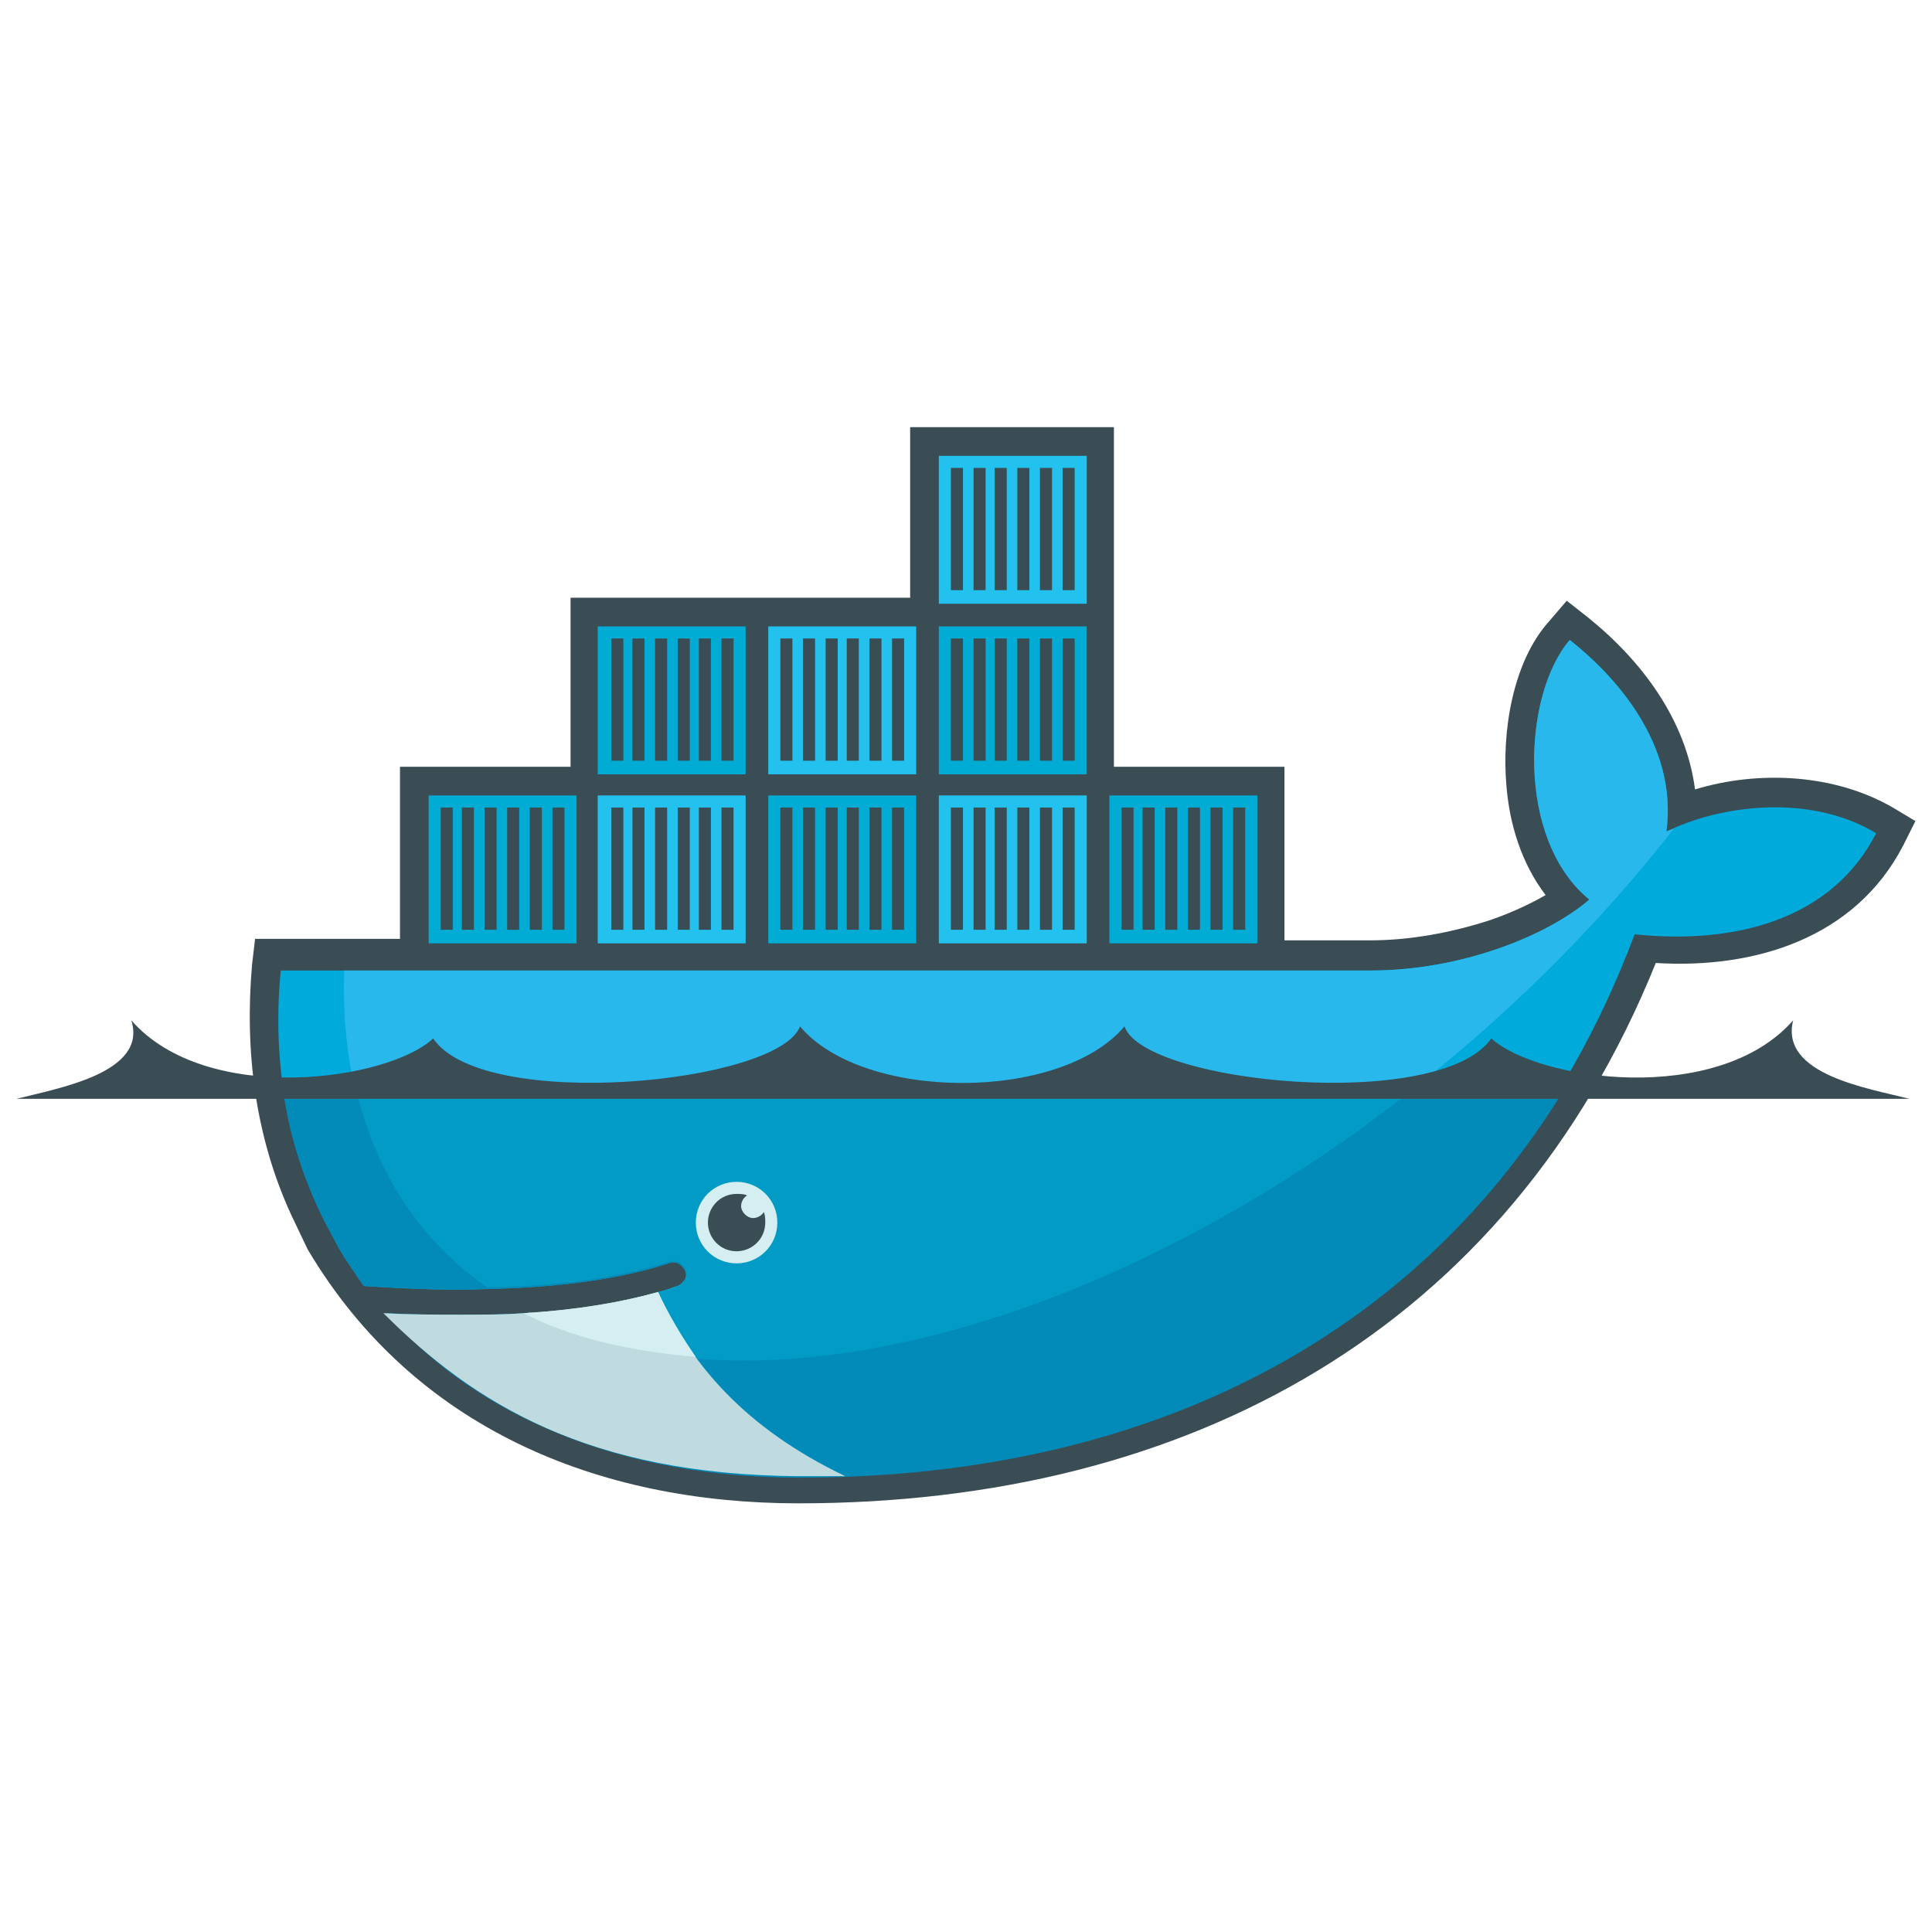
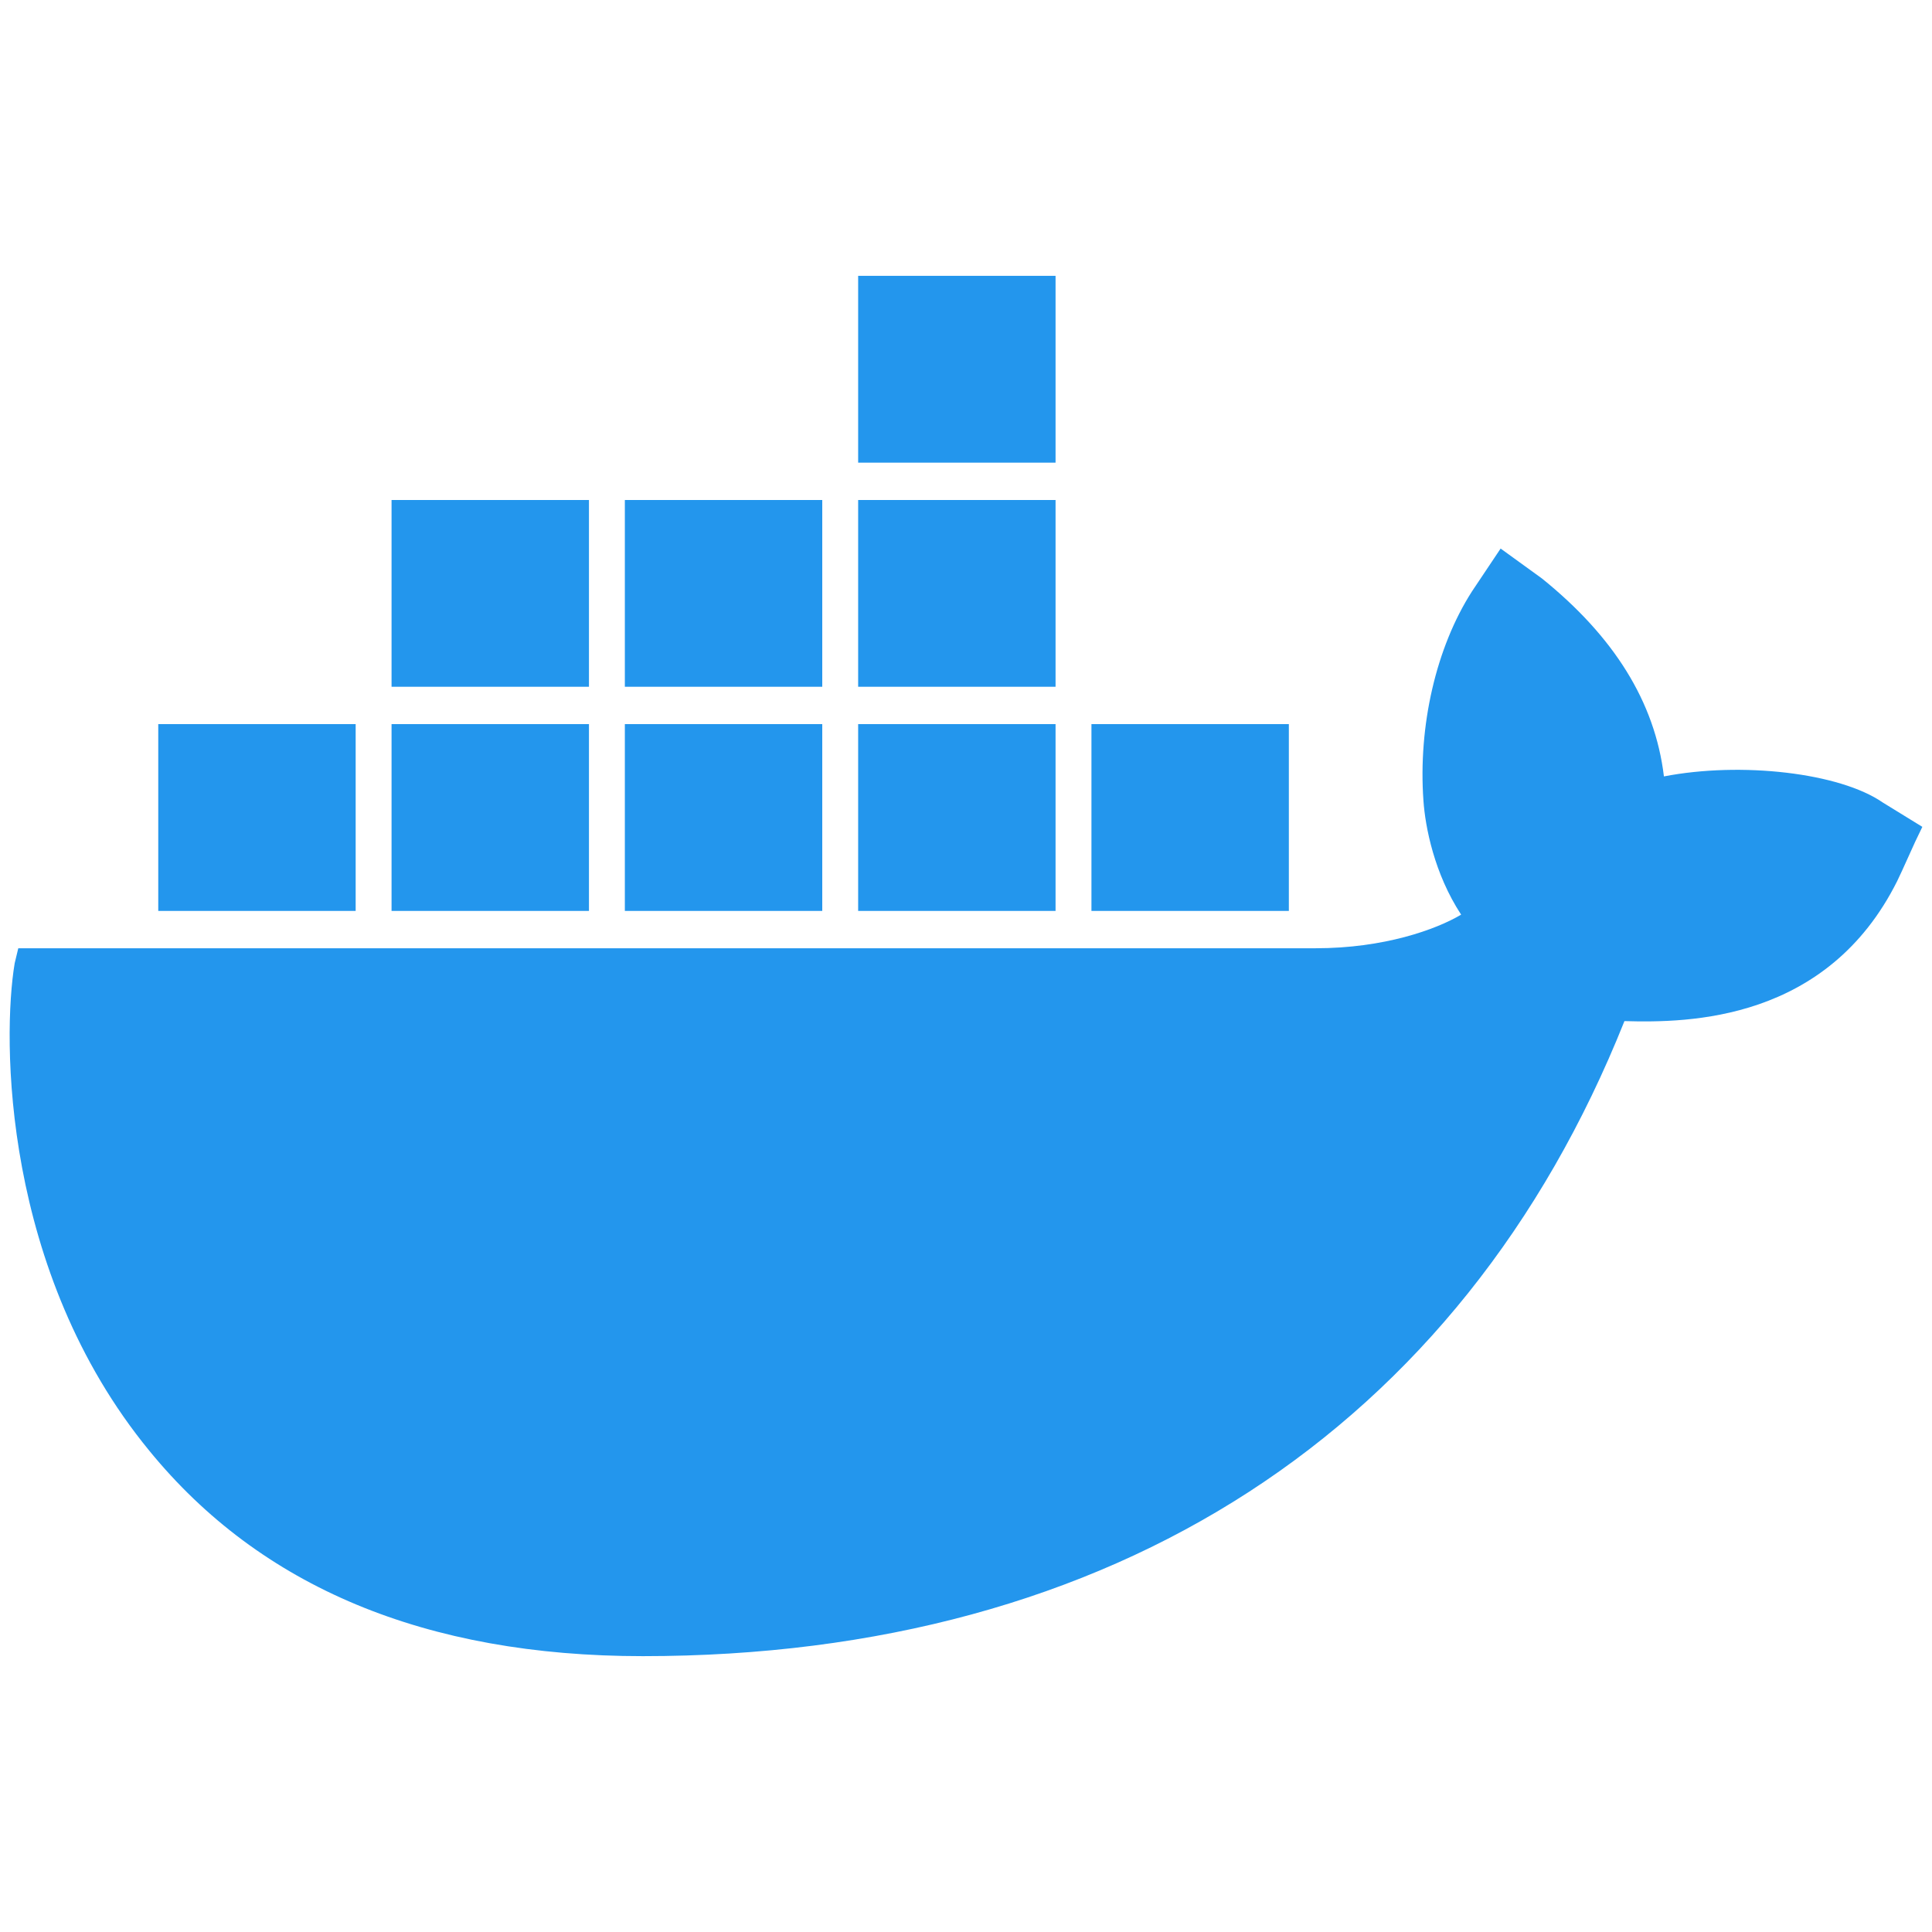
- <svg xmlns="http://www.w3.org/2000/svg" viewBox="0 0 128 128">
-   <path fill="#3A4D54" fill-rule="evenodd" d="M73.8 50.8h11.3v11.5h5.7c2.6 0 5.3-.5 7.8-1.3 1.2-.4 2.6-1 3.8-1.7-1.6-2.1-2.4-4.7-2.6-7.3-.3-3.5.4-8.1 2.8-10.8l1.2-1.4 1.4 1.1c3.6 2.9 6.5 6.8 7.1 11.4 4.3-1.3 9.3-1 13.1 1.2l1.5.9-.8 1.6c-3.2 6.2-9.9 8.2-16.4 7.8-9.8 24.3-31 35.8-56.8 35.8-13.3 0-25.5-5-32.5-16.8l-.1-.2-1-2.1c-2.4-5.2-3.1-10.9-2.6-16.6l.2-1.7h9.6V50.8h11.3V39.6h22.5V28.3h13.5v22.5z" clip-rule="evenodd" />
-   <path fill="#00AADA" d="M110.4 55.1c.8-5.9-3.6-10.5-6.4-12.7-3.1 3.6-3.6 13.2 1.3 17.2-2.8 2.4-8.5 4.7-14.5 4.7H18.6c-.6 6.2.5 11.9 3 16.8l.8 1.5c.5.9 1.1 1.7 1.7 2.6 3 .2 5.7.3 8.2.2 4.9-.1 8.9-.7 12-1.7.5-.2.9.1 1.1.5.2.5-.1.9-.5 1.1-.4.1-.8.3-1.3.4-2.4.7-5 1.1-8.3 1.3h-.6c-1.3.1-2.7.1-4.2.1-1.6 0-3.1 0-4.9-.1 6 6.8 15.4 10.8 27.2 10.8 25 0 46.2-11.1 55.5-35.9 6.7.7 13.1-1 16-6.7-4.5-2.7-10.5-1.8-13.9-.1z" />
-   <path fill="#28B8EB" d="M110.4 55.1c.8-5.9-3.6-10.5-6.4-12.7-3.1 3.6-3.6 13.2 1.3 17.2-2.8 2.4-8.5 4.7-14.5 4.7h-68c-.3 9.5 3.2 16.7 9.5 21 4.9-.1 8.9-.7 12-1.7.5-.2.9.1 1.1.5.2.5-.1.9-.5 1.1-.4.1-.8.3-1.3.4-2.4.7-5.2 1.2-8.5 1.4l-.1-.1c8.5 4.4 20.8 4.3 35-1.1 15.8-6.1 30.6-17.7 40.9-30.9-.2.1-.4.1-.5.2z" />
-   <path fill="#028BB8" d="M18.7 71.8c.4 3.3 1.4 6.4 2.9 9.3l.8 1.5c.5.9 1.1 1.7 1.7 2.6 3 .2 5.7.3 8.2.2 4.9-.1 8.9-.7 12-1.7.5-.2.9.1 1.1.5.2.5-.1.9-.5 1.1-.4.1-.8.3-1.3.4-2.4.7-5.2 1.2-8.5 1.4h-.4c-1.3.1-2.7.1-4.1.1-1.6 0-3.2 0-4.9-.1 6 6.8 15.5 10.8 27.3 10.8 21.4 0 40-8.1 50.8-26H18.7v-.1z" />
-   <path fill="#019BC6" d="M23.5 71.8c1.3 5.8 4.3 10.4 8.8 13.5 4.9-.1 8.9-.7 12-1.7.5-.2.9.1 1.1.5.2.5-.1.9-.5 1.1-.4.1-.8.3-1.3.4-2.4.7-5.2 1.2-8.6 1.4 8.5 4.4 20.8 4.3 34.9-1.1 8.5-3.3 16.8-8.2 24.2-14.1H23.5z" />
-   <path fill="#00ACD3" fill-rule="evenodd" d="M28.4 52.7h9.8v9.8h-9.8v-9.8zm.8.8h.8v8.1h-.8v-8.1zm1.4 0h.8v8.1h-.8v-8.1zm1.5 0h.8v8.1h-.8v-8.1zm1.5 0h.8v8.1h-.8v-8.1zm1.5 0h.8v8.1h-.8v-8.1zm1.5 0h.8v8.1h-.8v-8.1zm3-12h9.8v9.8h-9.8v-9.8zm.9.8h.8v8.1h-.8v-8.1zm1.4 0h.8v8.1h-.8v-8.1zm1.5 0h.8v8.1h-.8v-8.1zm1.5 0h.8v8.1h-.8v-8.1zm1.4 0h.8v8.1h-.8v-8.1zm1.5 0h.8v8.1h-.8v-8.1z" clip-rule="evenodd" />
-   <path fill="#23C2EE" fill-rule="evenodd" d="M39.6 52.7h9.8v9.8h-9.8v-9.8zm.9.8h.8v8.1h-.8v-8.1zm1.4 0h.8v8.1h-.8v-8.1zm1.5 0h.8v8.1h-.8v-8.1zm1.5 0h.8v8.1h-.8v-8.1zm1.4 0h.8v8.1h-.8v-8.1zm1.5 0h.8v8.1h-.8v-8.1z" clip-rule="evenodd" />
-   <path fill="#00ACD3" fill-rule="evenodd" d="M50.9 52.7h9.8v9.8h-9.8v-9.8zm.8.8h.8v8.1h-.8v-8.1zm1.5 0h.8v8.1h-.8v-8.1zm1.5 0h.8v8.1h-.8v-8.1zm1.4 0h.8v8.1h-.8v-8.1zm1.5 0h.8v8.1h-.8v-8.1zm1.5 0h.8v8.1h-.8v-8.1z" clip-rule="evenodd" />
-   <path fill="#23C2EE" fill-rule="evenodd" d="M50.9 41.5h9.8v9.8h-9.8v-9.8zm.8.8h.8v8.1h-.8v-8.1zm1.5 0h.8v8.1h-.8v-8.1zm1.5 0h.8v8.1h-.8v-8.1zm1.4 0h.8v8.1h-.8v-8.1zm1.5 0h.8v8.1h-.8v-8.1zm1.5 0h.8v8.1h-.8v-8.1zm3.1 10.4H72v9.8h-9.8v-9.8zm.8.8h.8v8.1H63v-8.1zm1.5 0h.8v8.1h-.8v-8.1zm1.4 0h.8v8.1h-.8v-8.1zm1.5 0h.8v8.1h-.8v-8.1zm1.5 0h.8v8.1h-.8v-8.1zm1.5 0h.8v8.1h-.8v-8.1z" clip-rule="evenodd" />
-   <path fill="#00ACD3" fill-rule="evenodd" d="M62.2 41.5H72v9.8h-9.8v-9.8zm.8.8h.8v8.1H63v-8.1zm1.5 0h.8v8.1h-.8v-8.1zm1.4 0h.8v8.1h-.8v-8.1zm1.5 0h.8v8.1h-.8v-8.1zm1.5 0h.8v8.1h-.8v-8.1zm1.5 0h.8v8.1h-.8v-8.1z" clip-rule="evenodd" />
-   <path fill="#23C2EE" fill-rule="evenodd" d="M62.2 30.2H72V40h-9.8v-9.8zm.8.8h.8v8.1H63V31zm1.5 0h.8v8.1h-.8V31zm1.4 0h.8v8.1h-.8V31zm1.5 0h.8v8.1h-.8V31zm1.5 0h.8v8.1h-.8V31zm1.5 0h.8v8.1h-.8V31z" clip-rule="evenodd" />
-   <path fill="#00ACD3" fill-rule="evenodd" d="M73.5 52.7h9.8v9.8h-9.8v-9.8zm.8.8h.8v8.1h-.8v-8.1zm1.4 0h.8v8.1h-.8v-8.1zm1.5 0h.8v8.1h-.8v-8.1zm1.5 0h.8v8.1h-.8v-8.1zm1.5 0h.8v8.1h-.8v-8.1zm1.5 0h.8v8.1h-.8v-8.1z" clip-rule="evenodd" />
-   <path fill="#D4EEF1" fill-rule="evenodd" d="M48.8 78.3c1.5 0 2.7 1.2 2.7 2.7 0 1.5-1.2 2.7-2.7 2.7-1.5 0-2.7-1.2-2.7-2.7 0-1.5 1.2-2.7 2.7-2.7" clip-rule="evenodd" />
-   <path fill="#3A4D54" fill-rule="evenodd" d="M48.8 79.1c.2 0 .5 0 .7.1-.2.1-.4.4-.4.7 0 .4.4.8.8.8.3 0 .6-.2.7-.4.1.2.1.5.1.7 0 1.1-.9 1.9-1.9 1.9-1.1 0-1.9-.9-1.9-1.9 0-1 .8-1.9 1.9-1.9M1.1 72.8h125.4c-2.7-.7-8.6-1.6-7.7-5.2-5 5.7-16.9 4-20 1.2-3.4 4.9-23 3-24.3-.8-4.2 5-17.3 5-21.5 0-1.4 3.8-21 5.7-24.3.8-3 2.8-15 4.5-20-1.2 1.1 3.5-4.9 4.5-7.6 5.2" clip-rule="evenodd" />
-   <path fill="#BFDBE0" d="M56 97.8c-6.7-3.2-10.3-7.5-12.4-12.2-2.5.7-5.5 1.2-8.9 1.4-1.3.1-2.7.1-4.1.1-1.7 0-3.4 0-5.2-.1 6 6 13.6 10.7 27.5 10.8H56z" />
-   <path fill="#D4EEF1" d="M46.1 89.9c-.9-1.3-1.8-2.8-2.5-4.3-2.5.7-5.5 1.2-8.9 1.4 2.3 1.2 5.7 2.4 11.4 2.9z" />
+ <svg xmlns="http://www.w3.org/2000/svg" xml:space="preserve" style="fill-rule:evenodd;clip-rule:evenodd;stroke-linejoin:round;stroke-miterlimit:2" viewBox="0 0 1024 1024">
+   <path d="M250.716 70.497c-5.765-4-18.976-5.5-29.304-3.5-1.201-9.999-6.725-18.749-16.333-26.499l-5.524-3.999-3.844 5.749c-4.803 7.5-7.205 18-6.485 27.999.24 3.5 1.441 9.75 5.044 15.25-3.362 1.999-10.328 4.499-19.455 4.499H1.155l-.481 2c-1.681 10-1.681 41.249 18.015 65.248 14.892 18.249 36.99 27.499 66.053 27.499 62.931 0 109.528-30.249 131.386-84.997 8.647.25 27.142 0 36.509-18.749.24-.5.721-1.5 2.402-5.25l.961-2-5.284-3.25ZM139.987 0h-26.422v24.999h26.422V0Zm0 29.999h-26.422v24.999h26.422V29.999Zm-31.226 0H82.34v24.999h26.421V29.999Zm-31.225 0H51.115v24.999h26.421V29.999ZM46.311 59.998H19.89v24.999h26.421V59.998Zm31.225 0H51.115v24.999h26.421V59.998Zm31.225 0H82.34v24.999h26.421V59.998Zm31.226 0h-26.422v24.999h26.422V59.998Zm31.225 0H144.79v24.999h26.422V59.998Z" style="fill:#2396ed;fill-rule:nonzero" transform="translate(5.116 146.207) scale(3.96003)" />
</svg>
